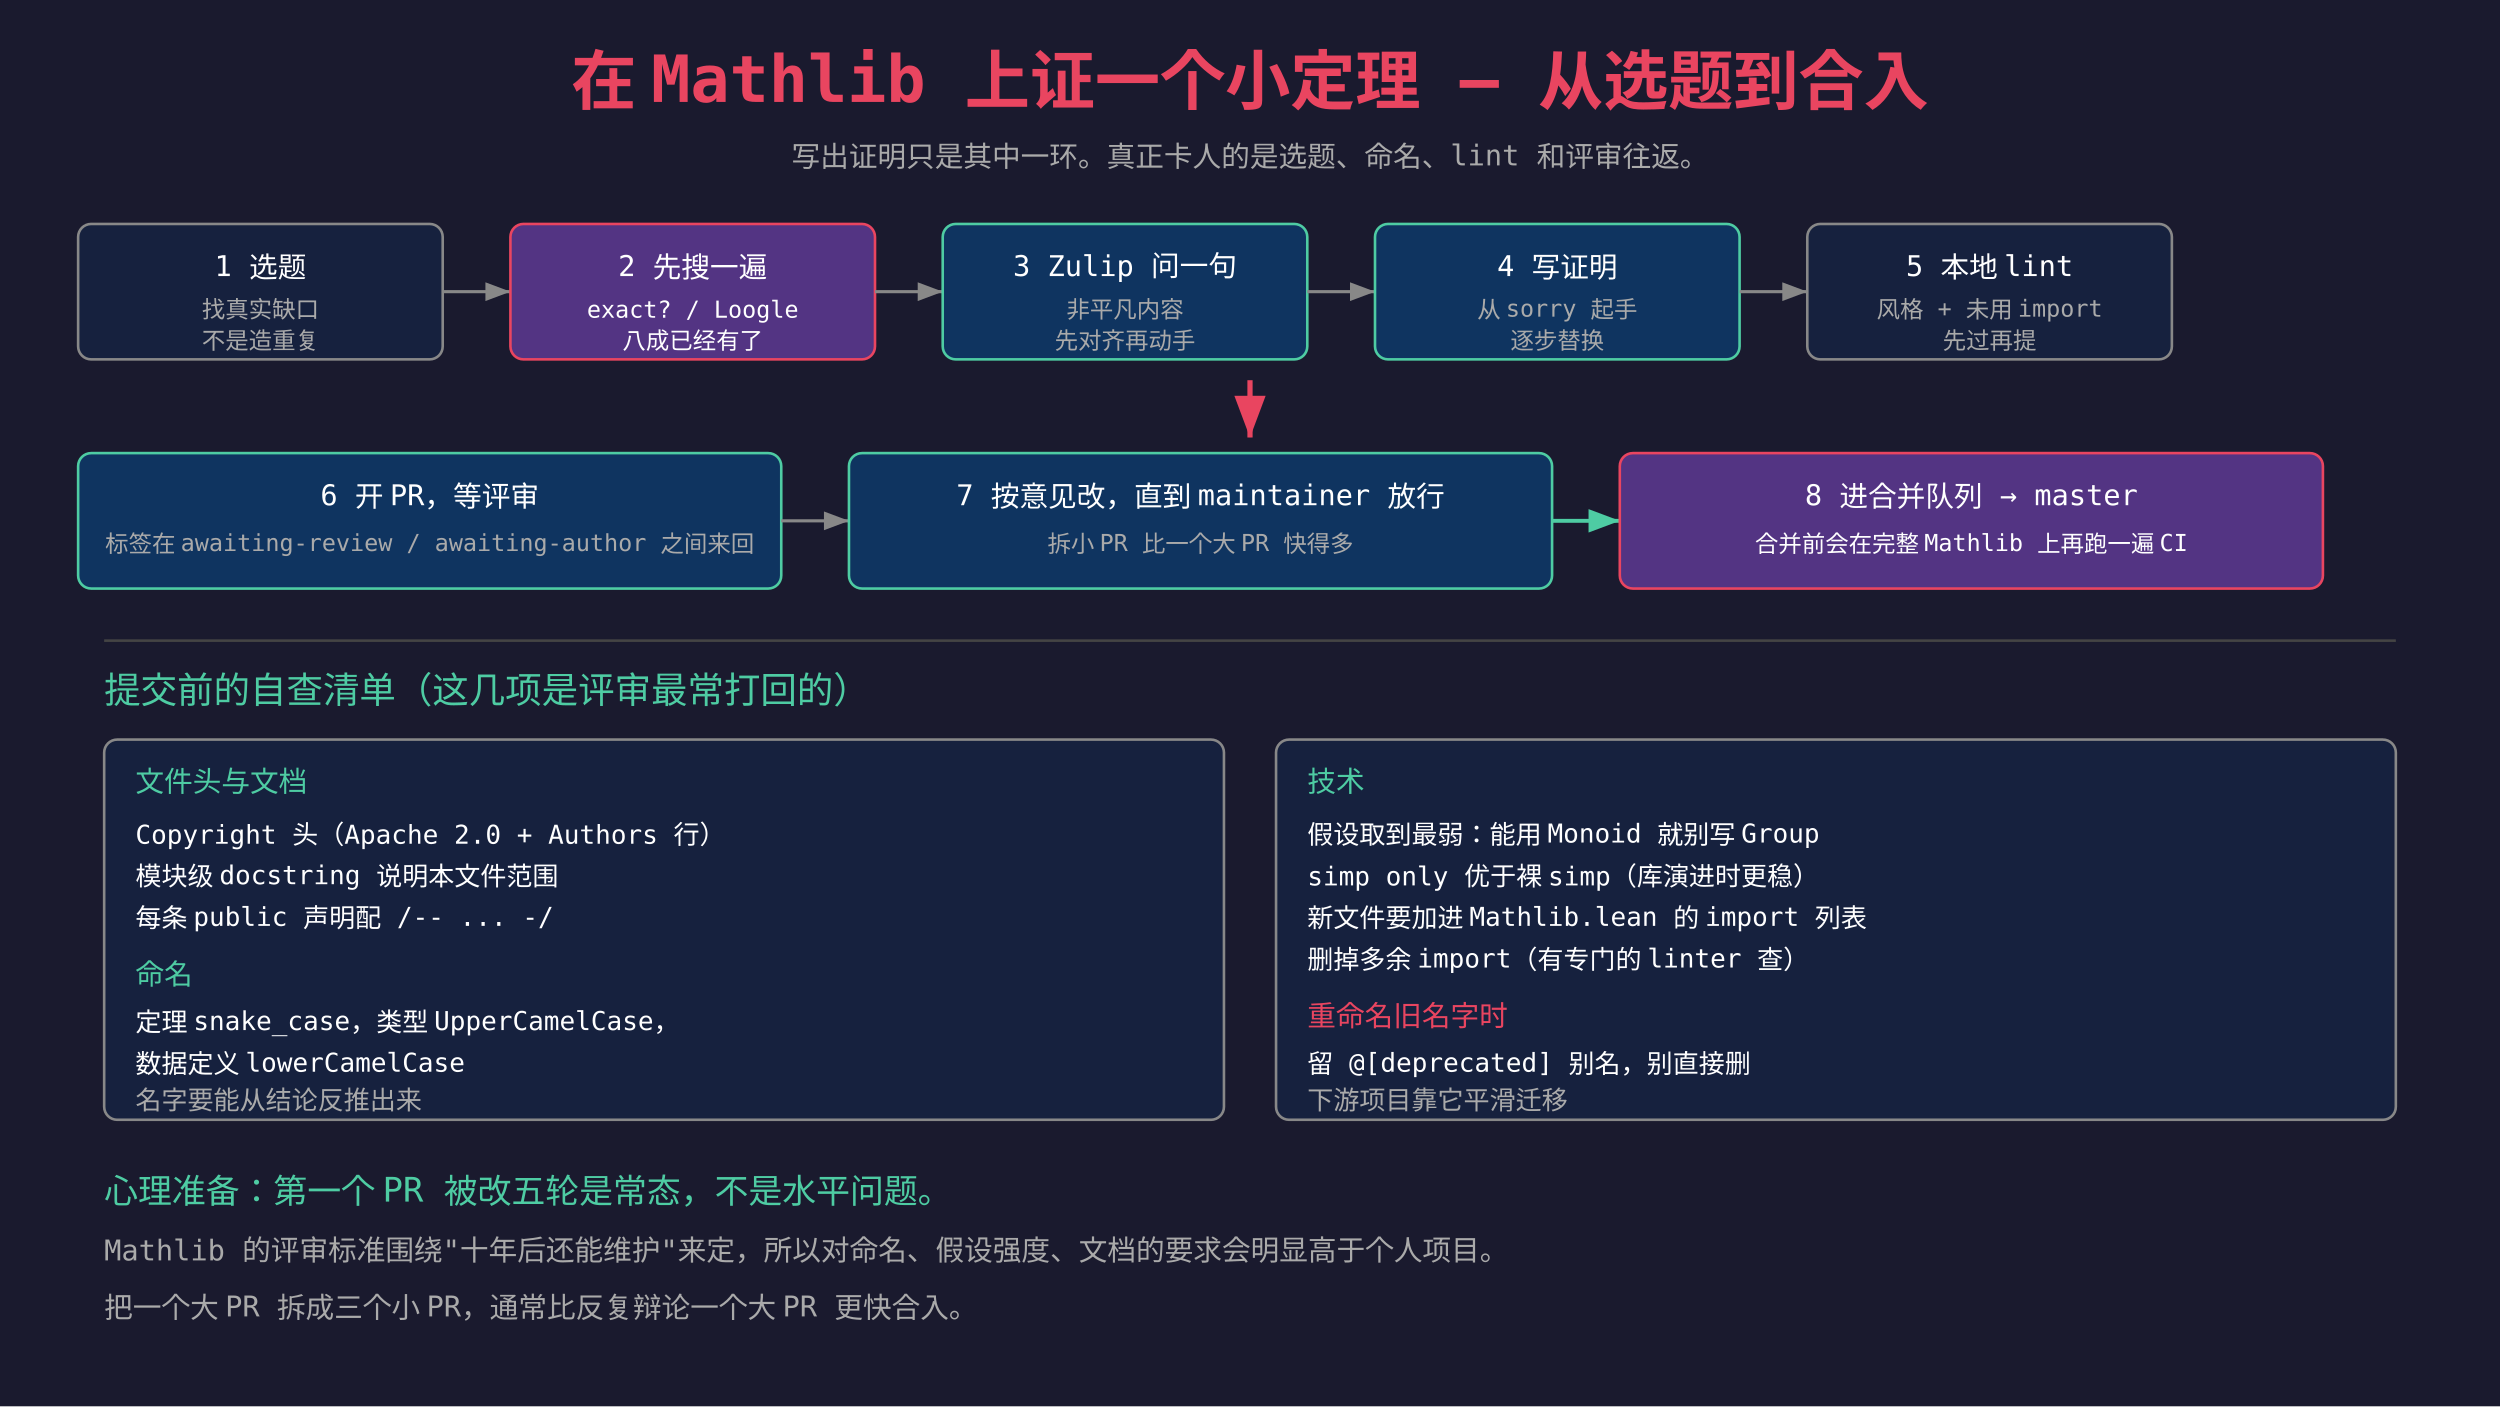
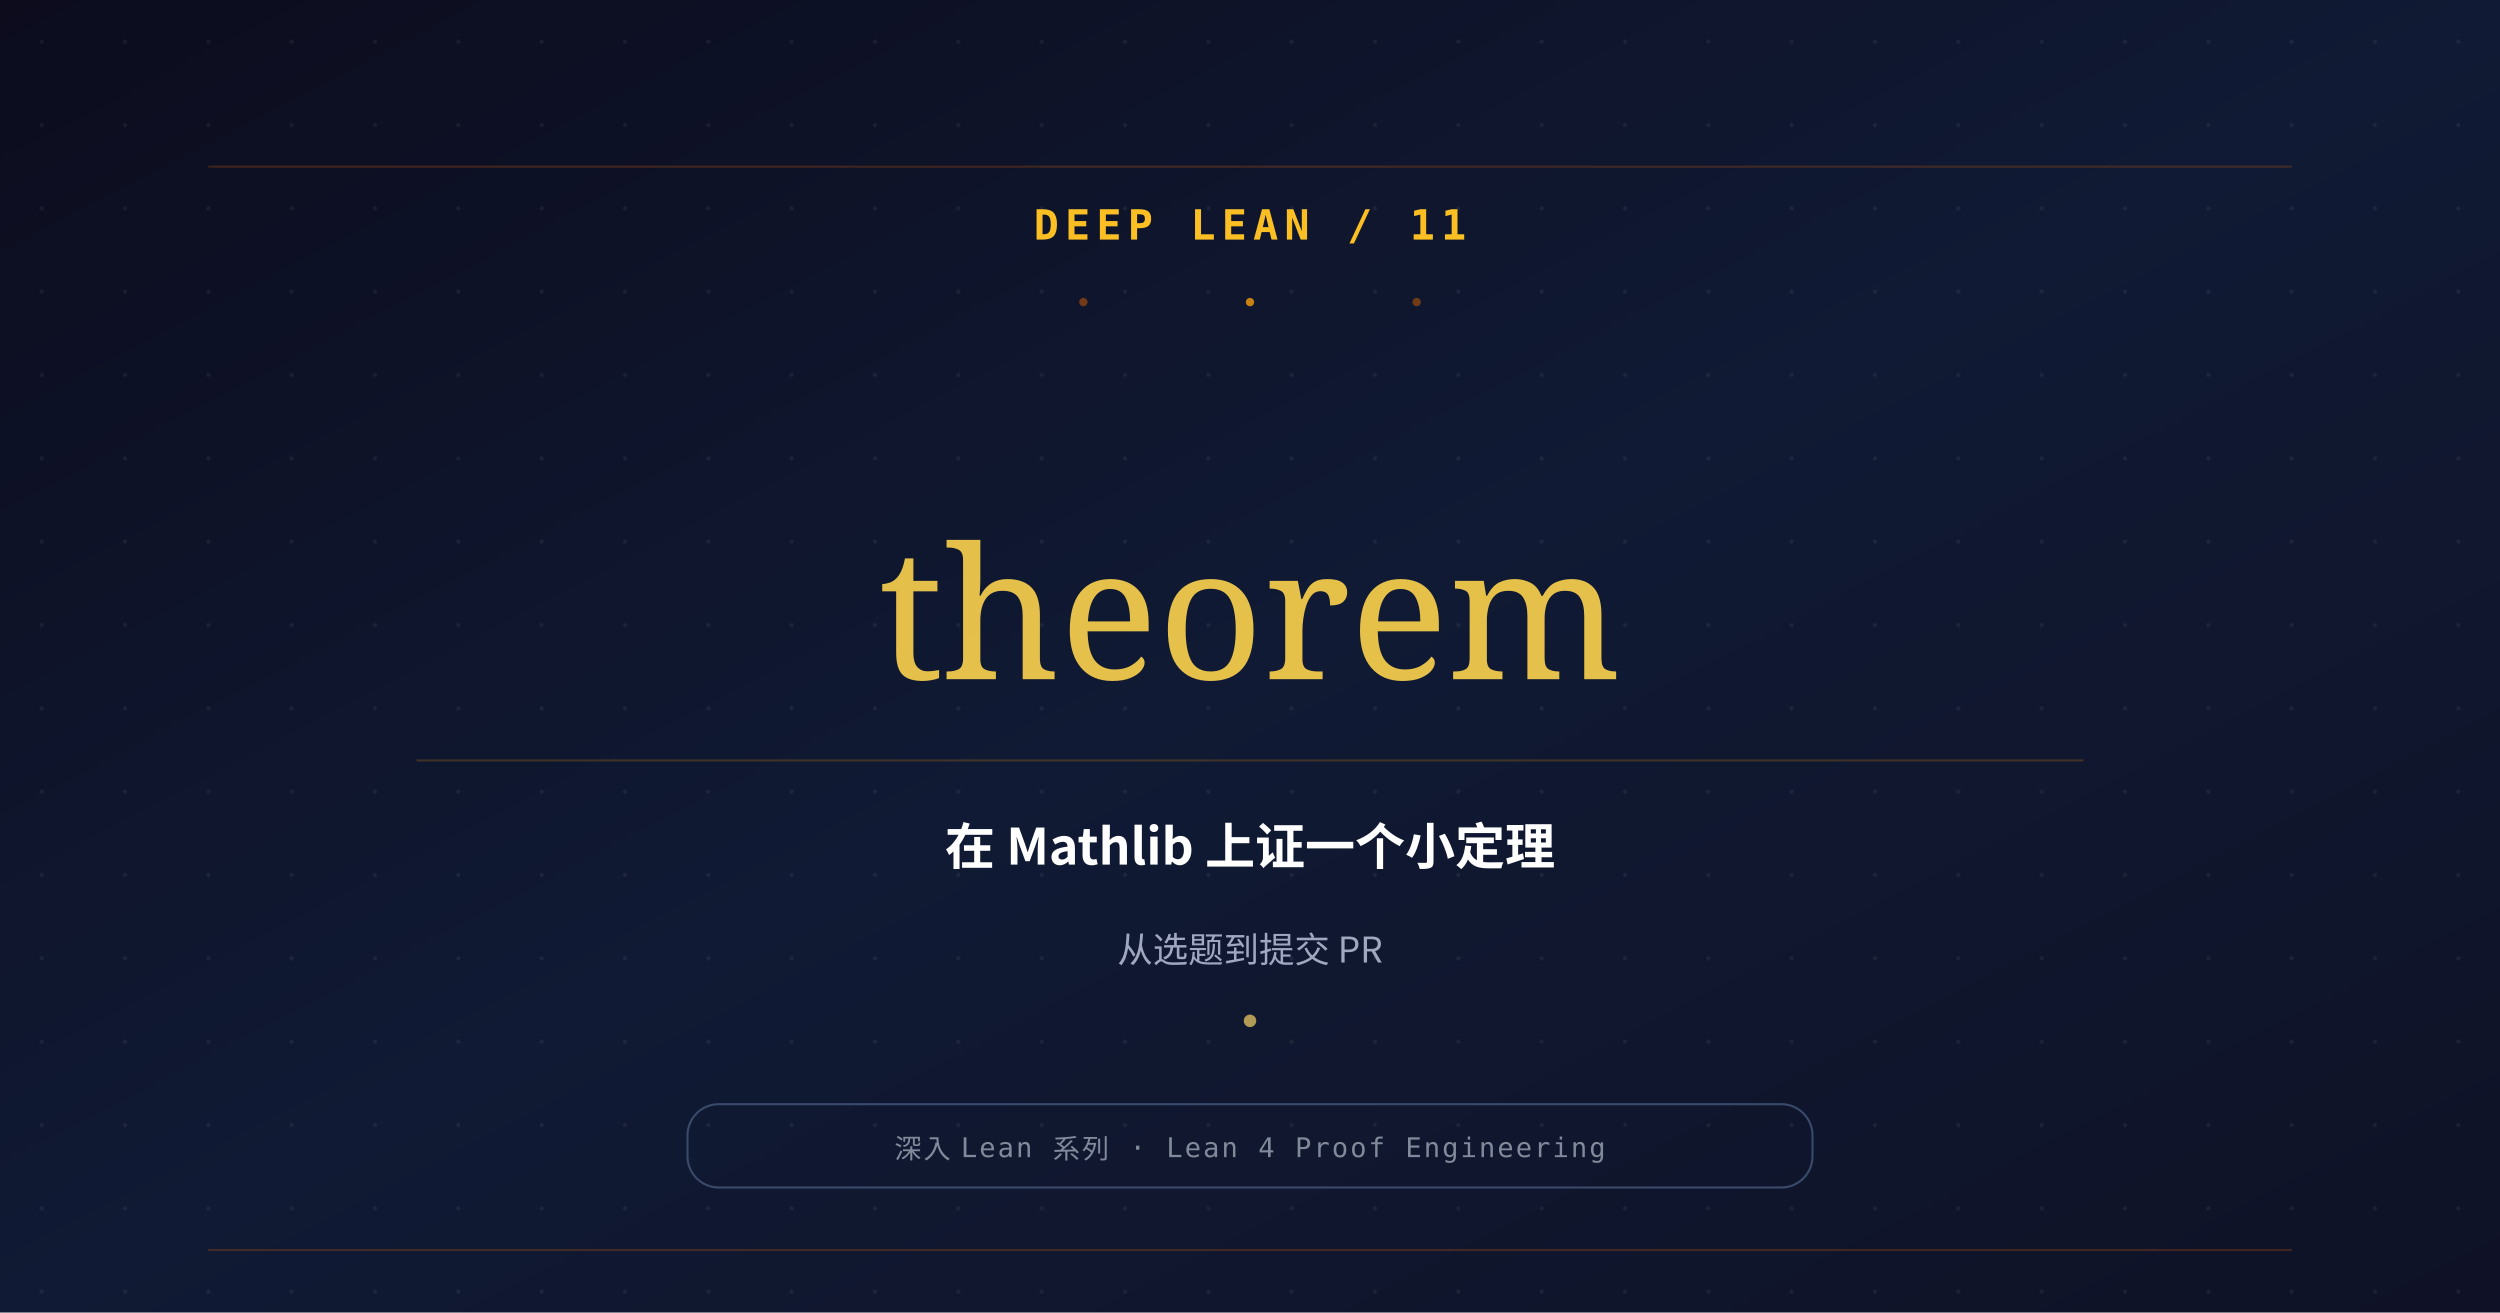
- <svg xmlns="http://www.w3.org/2000/svg" viewBox="0 0 960 540">
-   <rect width="960" height="540" fill="#1a1a2e" />
-   <text x="480" y="40" text-anchor="middle" fill="#e94560" font-family="monospace" font-size="25" font-weight="bold">在 Mathlib 上证一个小定理 — 从选题到合入</text>
-   <text x="480" y="64" text-anchor="middle" fill="#aaa" font-family="monospace" font-size="11">写出证明只是其中一环。真正卡人的是选题、命名、lint 和评审往返。</text>
-   <rect x="30" y="86" width="140" height="52" rx="5" fill="#16213e" stroke="#888" />
-   <text x="100" y="106" text-anchor="middle" fill="#fff" font-family="monospace" font-size="11">1 选题</text>
-   <text x="100" y="122" text-anchor="middle" fill="#aaa" font-family="monospace" font-size="9">找真实缺口</text>
-   <text x="100" y="134" text-anchor="middle" fill="#aaa" font-family="monospace" font-size="9">不是造重复</text>
-   <line x1="170" y1="112" x2="196" y2="112" stroke="#888" stroke-width="1.2" marker-end="url(#ar)" />
-   <rect x="196" y="86" width="140" height="52" rx="5" fill="#533483" stroke="#e94560" />
-   <text x="266" y="106" text-anchor="middle" fill="#fff" font-family="monospace" font-size="11">2 先搜一遍</text>
-   <text x="266" y="122" text-anchor="middle" fill="#fff" font-family="monospace" font-size="9">exact? / Loogle</text>
-   <text x="266" y="134" text-anchor="middle" fill="#fff" font-family="monospace" font-size="9">八成已经有了</text>
-   <line x1="336" y1="112" x2="362" y2="112" stroke="#888" stroke-width="1.2" marker-end="url(#ar)" />
-   <rect x="362" y="86" width="140" height="52" rx="5" fill="#0f3460" stroke="#4ecca3" />
-   <text x="432" y="106" text-anchor="middle" fill="#fff" font-family="monospace" font-size="11">3 Zulip 问一句</text>
-   <text x="432" y="122" text-anchor="middle" fill="#aaa" font-family="monospace" font-size="9">非平凡内容</text>
-   <text x="432" y="134" text-anchor="middle" fill="#aaa" font-family="monospace" font-size="9">先对齐再动手</text>
-   <line x1="502" y1="112" x2="528" y2="112" stroke="#888" stroke-width="1.2" marker-end="url(#ar)" />
-   <rect x="528" y="86" width="140" height="52" rx="5" fill="#0f3460" stroke="#4ecca3" />
-   <text x="598" y="106" text-anchor="middle" fill="#fff" font-family="monospace" font-size="11">4 写证明</text>
-   <text x="598" y="122" text-anchor="middle" fill="#aaa" font-family="monospace" font-size="9">从 sorry 起手</text>
-   <text x="598" y="134" text-anchor="middle" fill="#aaa" font-family="monospace" font-size="9">逐步替换</text>
-   <line x1="668" y1="112" x2="694" y2="112" stroke="#888" stroke-width="1.2" marker-end="url(#ar)" />
-   <rect x="694" y="86" width="140" height="52" rx="5" fill="#16213e" stroke="#888" />
-   <text x="764" y="106" text-anchor="middle" fill="#fff" font-family="monospace" font-size="11">5 本地 lint</text>
-   <text x="764" y="122" text-anchor="middle" fill="#aaa" font-family="monospace" font-size="9">风格 + 未用 import</text>
-   <text x="764" y="134" text-anchor="middle" fill="#aaa" font-family="monospace" font-size="9">先过再提</text>
-   <line x1="480" y1="146" x2="480" y2="168" stroke="#e94560" stroke-width="2" marker-end="url(#ar2)" />
-   <rect x="30" y="174" width="270" height="52" rx="5" fill="#0f3460" stroke="#4ecca3" />
-   <text x="165" y="194" text-anchor="middle" fill="#fff" font-family="monospace" font-size="11">6 开 PR，等评审</text>
-   <text x="165" y="212" text-anchor="middle" fill="#aaa" font-family="monospace" font-size="9">标签在 awaiting-review / awaiting-author 之间来回</text>
-   <line x1="300" y1="200" x2="326" y2="200" stroke="#888" stroke-width="1.2" marker-end="url(#ar)" />
-   <rect x="326" y="174" width="270" height="52" rx="5" fill="#0f3460" stroke="#4ecca3" />
-   <text x="461" y="194" text-anchor="middle" fill="#fff" font-family="monospace" font-size="11">7 按意见改，直到 maintainer 放行</text>
-   <text x="461" y="212" text-anchor="middle" fill="#aaa" font-family="monospace" font-size="9">拆小 PR 比一个大 PR 快得多</text>
-   <line x1="596" y1="200" x2="622" y2="200" stroke="#4ecca3" stroke-width="1.5" marker-end="url(#ar3)" />
-   <rect x="622" y="174" width="270" height="52" rx="5" fill="#533483" stroke="#e94560" />
-   <text x="757" y="194" text-anchor="middle" fill="#fff" font-family="monospace" font-size="11">8 进合并队列 → master</text>
-   <text x="757" y="212" text-anchor="middle" fill="#fff" font-family="monospace" font-size="9">合并前会在完整 Mathlib 上再跑一遍 CI</text>
-   <line x1="40" y1="246" x2="920" y2="246" stroke="#444" stroke-width="1" />
-   <text x="40" y="270" fill="#4ecca3" font-family="monospace" font-size="14">提交前的自查清单（这几项是评审最常打回的）</text>
-   <rect x="40" y="284" width="430" height="146" rx="5" fill="#16213e" stroke="#888" />
-   <text x="52" y="304" fill="#4ecca3" font-family="monospace" font-size="11">文件头与文档</text>
-   <text x="52" y="324" fill="#fff" font-family="monospace" font-size="10">Copyright 头（Apache 2.0 + Authors 行）</text>
-   <text x="52" y="340" fill="#fff" font-family="monospace" font-size="10">模块级 docstring 说明本文件范围</text>
-   <text x="52" y="356" fill="#fff" font-family="monospace" font-size="10">每条 public 声明配 /-- ... -/</text>
-   <text x="52" y="378" fill="#4ecca3" font-family="monospace" font-size="11">命名</text>
-   <text x="52" y="396" fill="#fff" font-family="monospace" font-size="10">定理 snake_case，类型 UpperCamelCase，</text>
-   <text x="52" y="412" fill="#fff" font-family="monospace" font-size="10">数据定义 lowerCamelCase</text>
-   <text x="52" y="426" fill="#aaa" font-family="monospace" font-size="10">名字要能从结论反推出来</text>
-   <rect x="490" y="284" width="430" height="146" rx="5" fill="#16213e" stroke="#888" />
-   <text x="502" y="304" fill="#4ecca3" font-family="monospace" font-size="11">技术</text>
-   <text x="502" y="324" fill="#fff" font-family="monospace" font-size="10">假设取到最弱：能用 Monoid 就别写 Group</text>
-   <text x="502" y="340" fill="#fff" font-family="monospace" font-size="10">simp only 优于裸 simp（库演进时更稳）</text>
-   <text x="502" y="356" fill="#fff" font-family="monospace" font-size="10">新文件要加进 Mathlib.lean 的 import 列表</text>
-   <text x="502" y="372" fill="#fff" font-family="monospace" font-size="10">删掉多余 import（有专门的 linter 查）</text>
-   <text x="502" y="394" fill="#e94560" font-family="monospace" font-size="11">重命名旧名字时</text>
-   <text x="502" y="412" fill="#fff" font-family="monospace" font-size="10">留 @[deprecated] 别名，别直接删</text>
-   <text x="502" y="426" fill="#aaa" font-family="monospace" font-size="10">下游项目靠它平滑迁移</text>
-   <text x="40" y="462" fill="#4ecca3" font-family="monospace" font-size="13">心理准备：第一个 PR 被改五轮是常态，不是水平问题。</text>
-   <text x="40" y="484" fill="#aaa" font-family="monospace" font-size="11">Mathlib 的评审标准围绕"十年后还能维护"来定，所以对命名、假设强度、文档的要求会明显高于个人项目。</text>
-   <text x="40" y="506" fill="#aaa" font-family="monospace" font-size="11">把一个大 PR 拆成三个小 PR，通常比反复辩论一个大 PR 更快合入。</text>
+ <svg xmlns="http://www.w3.org/2000/svg" viewBox="0 0 1200 630">
  <defs>
-     <marker id="ar" markerWidth="8" markerHeight="6" refX="8" refY="3" orient="auto">
-       <path d="M0,0 L8,3 L0,6" fill="#888" />
-     </marker>
-     <marker id="ar2" markerWidth="8" markerHeight="6" refX="8" refY="3" orient="auto">
-       <path d="M0,0 L8,3 L0,6" fill="#e94560" />
-     </marker>
-     <marker id="ar3" markerWidth="8" markerHeight="6" refX="8" refY="3" orient="auto">
-       <path d="M0,0 L8,3 L0,6" fill="#4ecca3" />
-     </marker>
+     <linearGradient id="bg" x1="0%" y1="0%" x2="100%" y2="100%">
+       <stop offset="0%" style="stop-color:#0c0c1d" />
+       <stop offset="50%" style="stop-color:#101a34" />
+       <stop offset="100%" style="stop-color:#0f1226" />
+     </linearGradient>
+     <linearGradient id="accent" x1="0%" y1="0%" x2="100%" y2="0%">
+       <stop offset="0%" style="stop-color:#b45309" />
+       <stop offset="100%" style="stop-color:#f59e0b" />
+     </linearGradient>
+     <pattern id="dots" x="0" y="0" width="40" height="40" patternUnits="userSpaceOnUse">
+       <circle cx="20" cy="20" r="1" fill="white" />
+     </pattern>
  </defs>
+   <rect width="1200" height="630" fill="url(#bg)" />
+   <rect width="1200" height="630" fill="url(#dots)" opacity="0.06" />
+   <line x1="100" y1="80" x2="1100" y2="80" stroke="#b45309" stroke-width="1" opacity="0.3" />
+   <text x="600" y="115" text-anchor="middle" font-family="monospace" font-size="20" font-weight="700" letter-spacing="3" fill="#fbbf24">DEEP LEAN / 11</text>
+   <circle cx="520" cy="145" r="2" fill="#b45309" opacity="0.6" />
+   <circle cx="600" cy="145" r="2" fill="#f59e0b" opacity="0.8" />
+   <circle cx="680" cy="145" r="2" fill="#b45309" opacity="0.6" />
+   <text x="600" y="326" text-anchor="middle" font-family="Georgia, serif" font-size="88" fill="#fcd34d" opacity="0.9">theorem</text>
+   <line x1="200" y1="365" x2="1000" y2="365" stroke="#f59e0b" stroke-width="1" opacity="0.2" />
+   <text x="600" y="415" text-anchor="middle" font-family="'PingFang SC', 'Noto Sans CJK SC', sans-serif" font-size="24" font-weight="700" fill="white">在 Mathlib 上证一个小定理</text>
+   <text x="600" y="462" text-anchor="middle" font-family="'PingFang SC', 'Noto Sans CJK SC', sans-serif" font-size="17" fill="#a0a8c0">从选题到提交 PR</text>
+   <rect x="330" y="530" width="540" height="40" rx="15" fill="none" stroke="#3a4a6a" stroke-width="1" />
+   <text x="600" y="556" text-anchor="middle" font-family="monospace" font-size="13" fill="#808a9a" letter-spacing="1">深入 Lean 系列 · Lean 4 Proof Engineering</text>
+   <line x1="100" y1="600" x2="1100" y2="600" stroke="#b45309" stroke-width="1" opacity="0.3" />
+   <circle cx="600" cy="490" r="3" fill="#f6d365" opacity="0.7" />
</svg>
